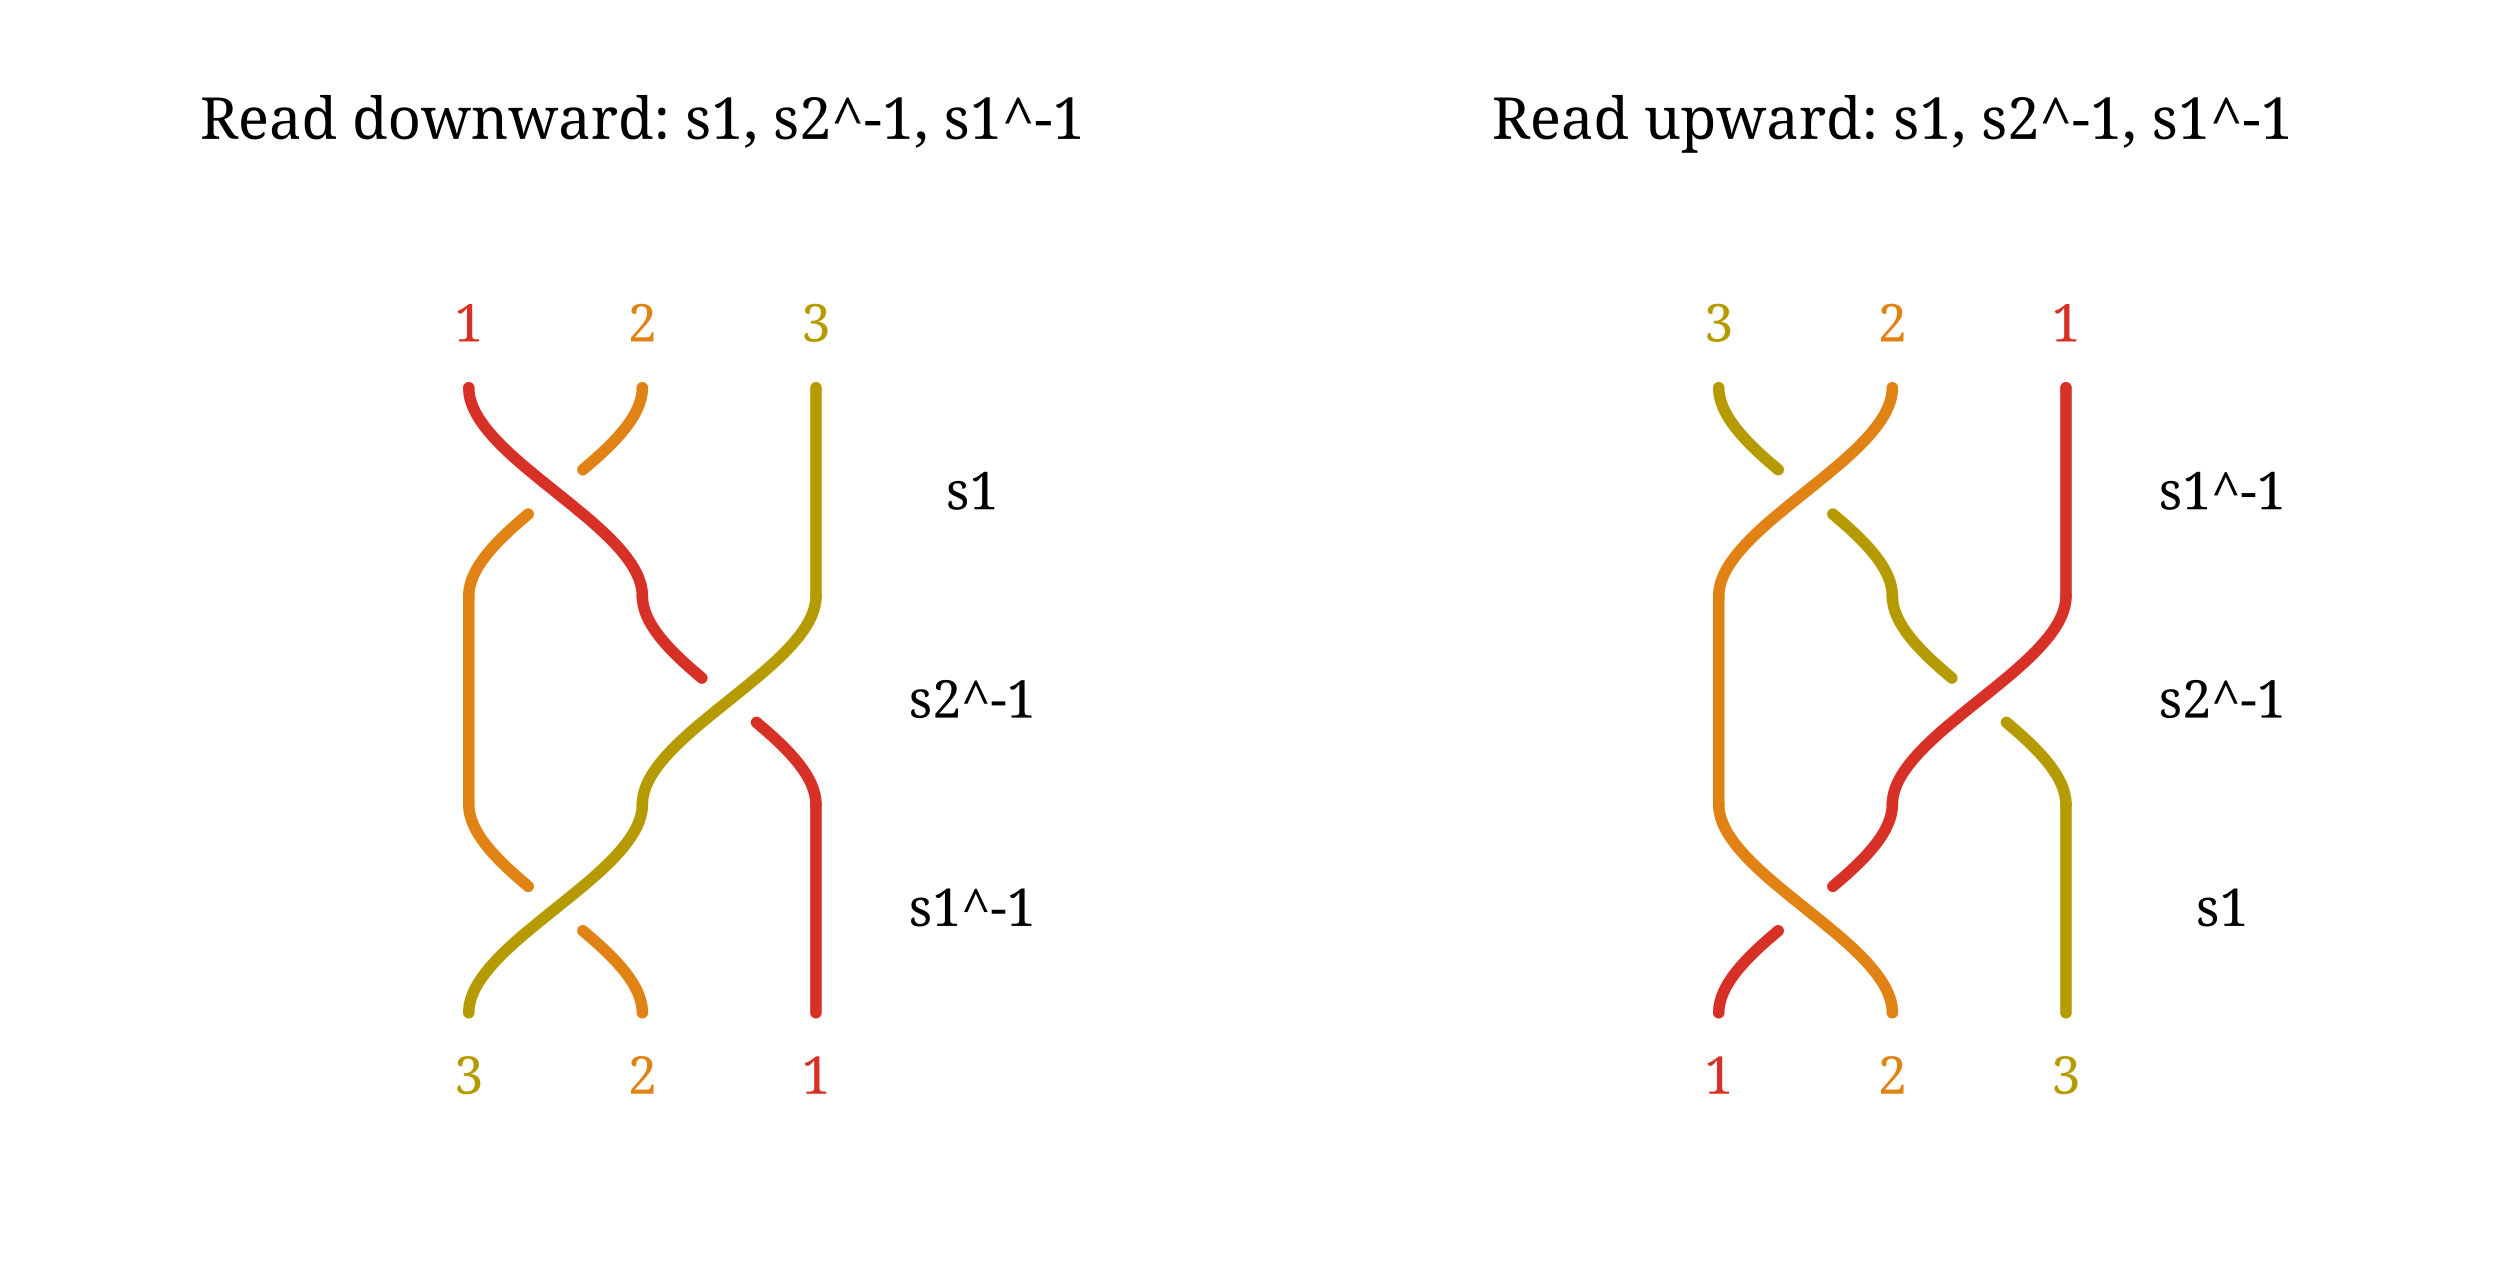
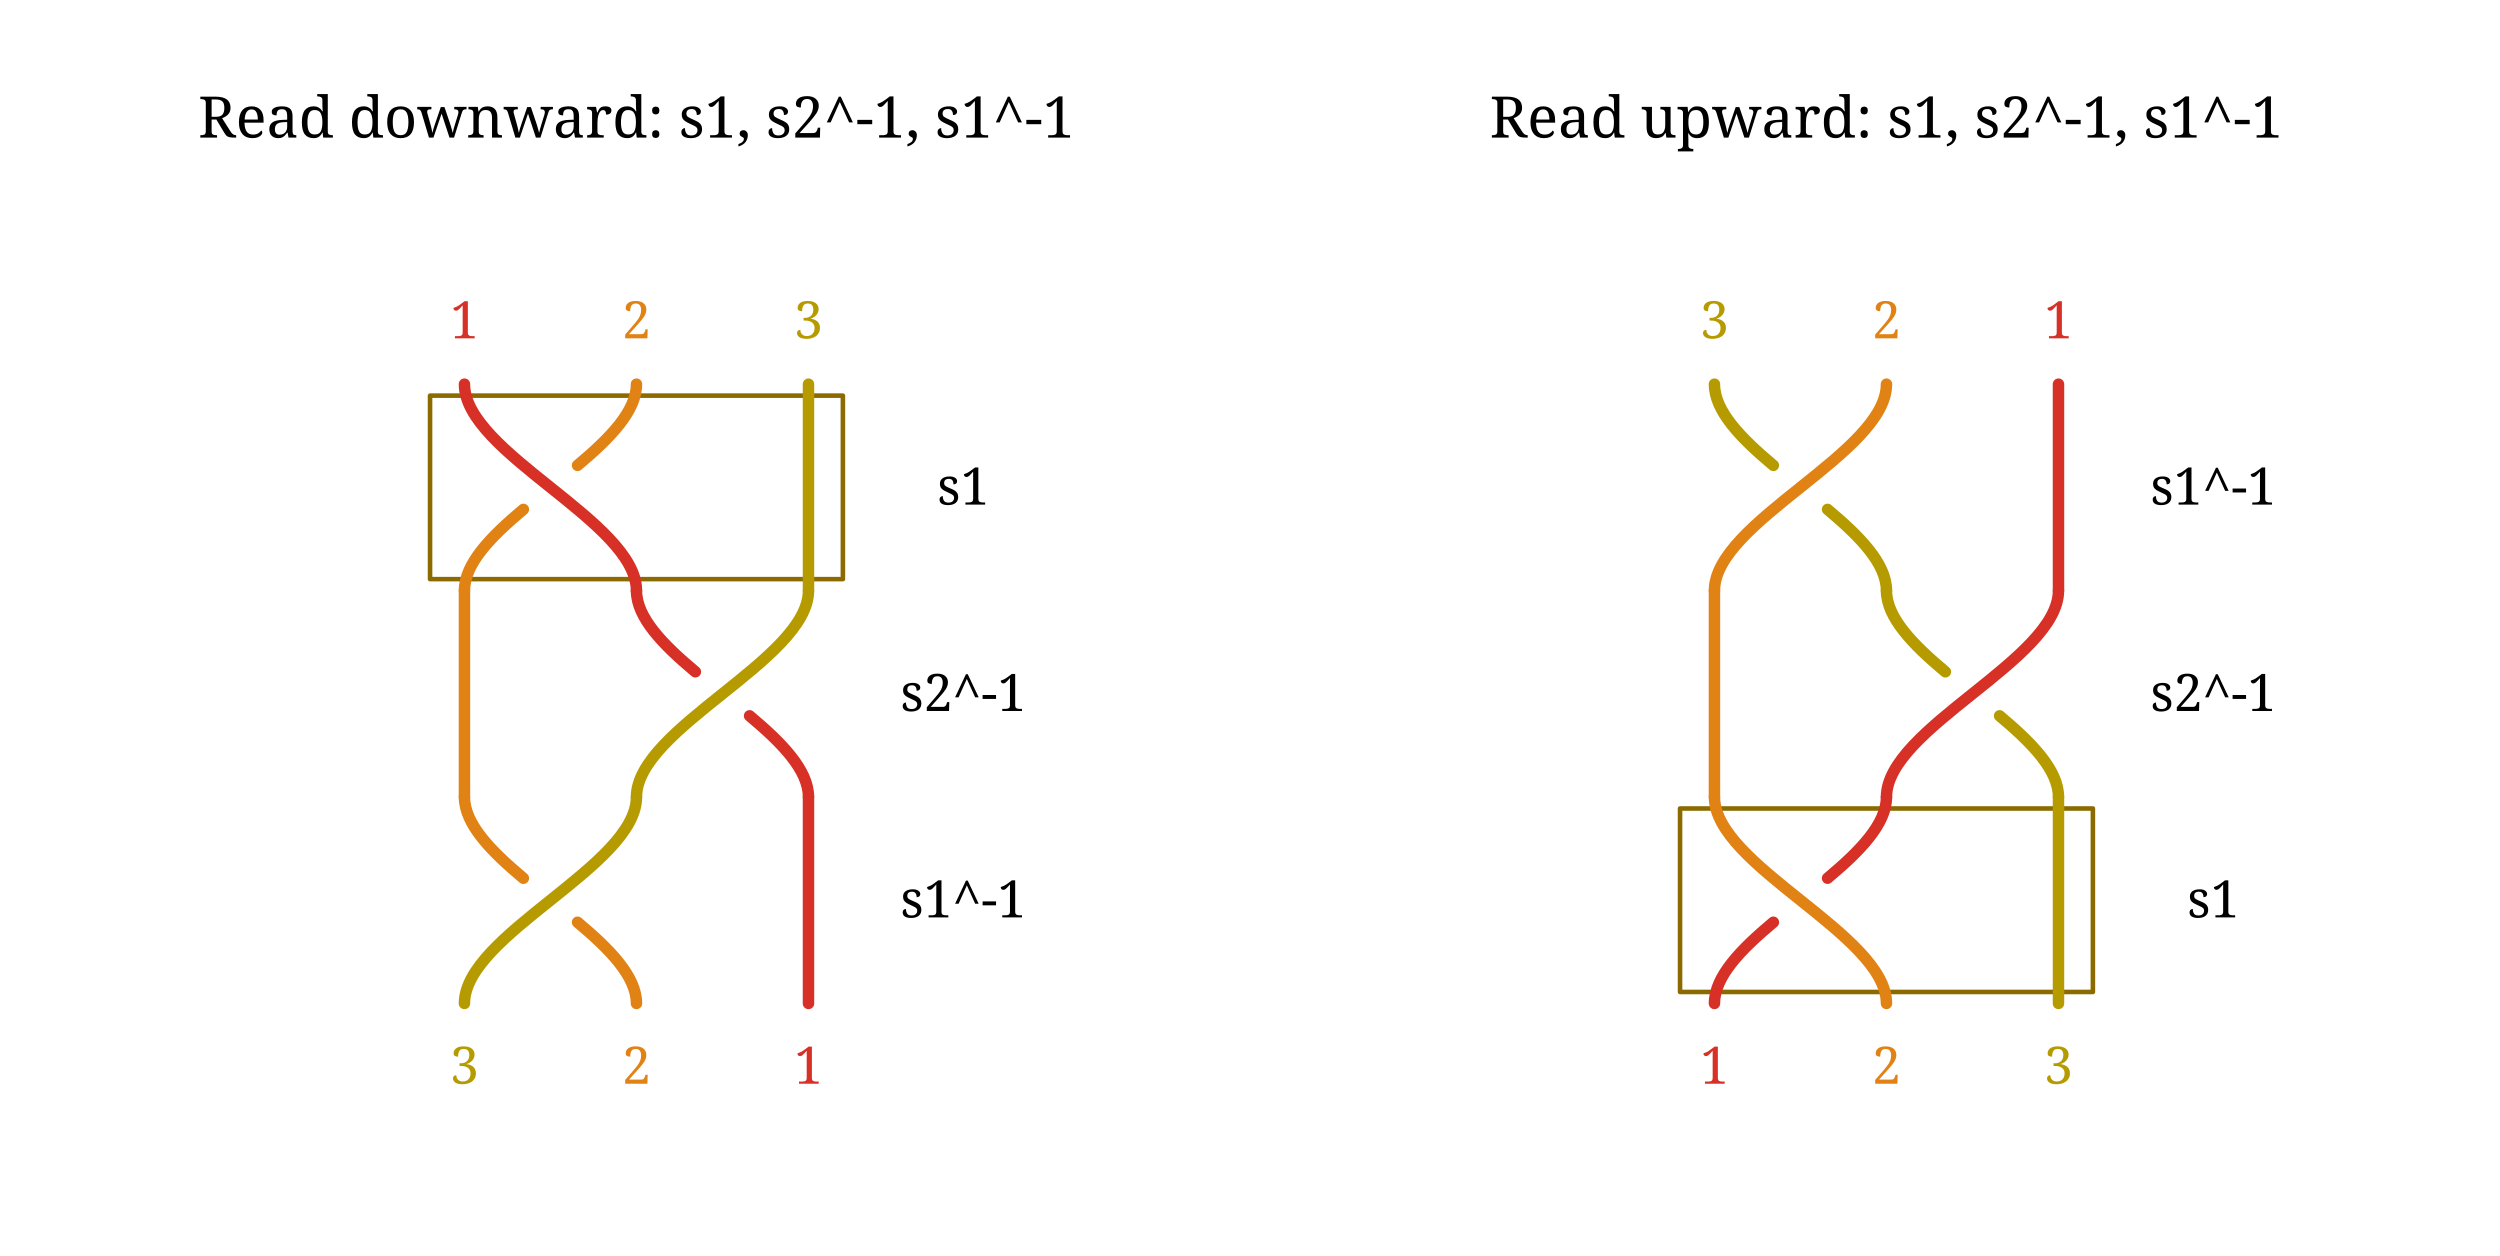
- <svg xmlns="http://www.w3.org/2000/svg" viewBox="0 0 432 219" width="432" height="219" role="img">
+ <svg xmlns="http://www.w3.org/2000/svg" viewBox="0 0 436 219" width="436" height="219" role="img">
+   <path class="braid-highlight" d="M 75 101 L 147 101 L 147 69 L 75 69 Z " fill="none" stroke="#8b6b00" stroke-width="0.8" stroke-linecap="round" stroke-linejoin="round" />
  <path class="braid-strand" d="M 81 67 C 81 79 111 91 111 103" fill="none" stroke="#d73027" stroke-width="2" stroke-linecap="round" stroke-linejoin="round" />
  <path class="braid-strand" d="M 111 67 C 111 71.72 106.359 76.44 100.727 81.16 M 91.273 88.84 C 85.641 93.56 81 98.28 81 103" fill="none" stroke="#e08214" stroke-width="2" stroke-linecap="round" stroke-linejoin="round" />
  <path class="braid-strand" d="M 141 67 L 141 103" fill="none" stroke="#b59b00" stroke-width="2" stroke-linecap="round" stroke-linejoin="round" />
  <path class="braid-strand" d="M 81 103 L 81 139" fill="none" stroke="#e08214" stroke-width="2" stroke-linecap="round" stroke-linejoin="round" />
  <path class="braid-strand" d="M 111 103 C 111 107.72 115.641 112.44 121.273 117.16 M 130.727 124.84 C 136.359 129.56 141 134.28 141 139" fill="none" stroke="#d73027" stroke-width="2" stroke-linecap="round" stroke-linejoin="round" />
  <path class="braid-strand" d="M 141 103 C 141 115 111 127 111 139" fill="none" stroke="#b59b00" stroke-width="2" stroke-linecap="round" stroke-linejoin="round" />
  <path class="braid-strand" d="M 81 139 C 81 143.72 85.641 148.44 91.273 153.16 M 100.727 160.84 C 106.359 165.56 111 170.28 111 175" fill="none" stroke="#e08214" stroke-width="2" stroke-linecap="round" stroke-linejoin="round" />
  <path class="braid-strand" d="M 111 139 C 111 151 81 163 81 175" fill="none" stroke="#b59b00" stroke-width="2" stroke-linecap="round" stroke-linejoin="round" />
  <path class="braid-strand" d="M 141 139 L 141 175" fill="none" stroke="#d73027" stroke-width="2" stroke-linecap="round" stroke-linejoin="round" />
-   <path class="braid-strand" d="M 297 175 C 297 170.28 301.641 165.56 307.273 160.84 M 316.727 153.16 C 322.359 148.44 327 143.72 327 139" fill="none" stroke="#d73027" stroke-width="2" stroke-linecap="round" stroke-linejoin="round" />
-   <path class="braid-strand" d="M 327 175 C 327 163 297 151 297 139" fill="none" stroke="#e08214" stroke-width="2" stroke-linecap="round" stroke-linejoin="round" />
-   <path class="braid-strand" d="M 357 175 L 357 139" fill="none" stroke="#b59b00" stroke-width="2" stroke-linecap="round" stroke-linejoin="round" />
-   <path class="braid-strand" d="M 297 139 L 297 103" fill="none" stroke="#e08214" stroke-width="2" stroke-linecap="round" stroke-linejoin="round" />
-   <path class="braid-strand" d="M 327 139 C 327 127 357 115 357 103" fill="none" stroke="#d73027" stroke-width="2" stroke-linecap="round" stroke-linejoin="round" />
-   <path class="braid-strand" d="M 357 139 C 357 134.28 352.359 129.56 346.727 124.84 M 337.273 117.16 C 331.641 112.44 327 107.72 327 103" fill="none" stroke="#b59b00" stroke-width="2" stroke-linecap="round" stroke-linejoin="round" />
-   <path class="braid-strand" d="M 297 103 C 297 91 327 79 327 67" fill="none" stroke="#e08214" stroke-width="2" stroke-linecap="round" stroke-linejoin="round" />
-   <path class="braid-strand" d="M 327 103 C 327 98.28 322.359 93.56 316.727 88.84 M 307.273 81.16 C 301.641 76.44 297 71.72 297 67" fill="none" stroke="#b59b00" stroke-width="2" stroke-linecap="round" stroke-linejoin="round" />
-   <path class="braid-strand" d="M 357 103 L 357 67" fill="none" stroke="#d73027" stroke-width="2" stroke-linecap="round" stroke-linejoin="round" />
+   <path class="braid-highlight" d="M 293 173 L 365 173 L 365 141 L 293 141 Z " fill="none" stroke="#8b6b00" stroke-width="0.8" stroke-linecap="round" stroke-linejoin="round" />
+   <path class="braid-strand" d="M 299 175 C 299 170.28 303.641 165.56 309.273 160.84 M 318.727 153.16 C 324.359 148.44 329 143.72 329 139" fill="none" stroke="#d73027" stroke-width="2" stroke-linecap="round" stroke-linejoin="round" />
+   <path class="braid-strand" d="M 329 175 C 329 163 299 151 299 139" fill="none" stroke="#e08214" stroke-width="2" stroke-linecap="round" stroke-linejoin="round" />
+   <path class="braid-strand" d="M 359 175 L 359 139" fill="none" stroke="#b59b00" stroke-width="2" stroke-linecap="round" stroke-linejoin="round" />
+   <path class="braid-strand" d="M 299 139 L 299 103" fill="none" stroke="#e08214" stroke-width="2" stroke-linecap="round" stroke-linejoin="round" />
+   <path class="braid-strand" d="M 329 139 C 329 127 359 115 359 103" fill="none" stroke="#d73027" stroke-width="2" stroke-linecap="round" stroke-linejoin="round" />
+   <path class="braid-strand" d="M 359 139 C 359 134.28 354.359 129.56 348.727 124.84 M 339.273 117.16 C 333.641 112.44 329 107.72 329 103" fill="none" stroke="#b59b00" stroke-width="2" stroke-linecap="round" stroke-linejoin="round" />
+   <path class="braid-strand" d="M 299 103 C 299 91 329 79 329 67" fill="none" stroke="#e08214" stroke-width="2" stroke-linecap="round" stroke-linejoin="round" />
+   <path class="braid-strand" d="M 329 103 C 329 98.28 324.359 93.56 318.727 88.84 M 309.273 81.16 C 303.641 76.44 299 71.72 299 67" fill="none" stroke="#b59b00" stroke-width="2" stroke-linecap="round" stroke-linejoin="round" />
+   <path class="braid-strand" d="M 359 103 L 359 67" fill="none" stroke="#d73027" stroke-width="2" stroke-linecap="round" stroke-linejoin="round" />
  <text x="81" y="59" fill="#d73027" font-size="9" font-family="serif" text-anchor="middle">1</text>
  <text x="81" y="189" fill="#b59b00" font-size="9" font-family="serif" text-anchor="middle">3</text>
  <text x="111" y="59" fill="#e08214" font-size="9" font-family="serif" text-anchor="middle">2</text>
  <text x="111" y="189" fill="#e08214" font-size="9" font-family="serif" text-anchor="middle">2</text>
  <text x="141" y="59" fill="#b59b00" font-size="9" font-family="serif" text-anchor="middle">3</text>
  <text x="141" y="189" fill="#d73027" font-size="9" font-family="serif" text-anchor="middle">1</text>
  <text x="168" y="88" fill="#000000" font-size="9" font-family="serif" text-anchor="middle">s1</text>
  <text x="168" y="124" fill="#000000" font-size="9" font-family="serif" text-anchor="middle">s2^-1</text>
  <text x="168" y="160" fill="#000000" font-size="9" font-family="serif" text-anchor="middle">s1^-1</text>
  <text x="111" y="24" fill="#000000" font-size="10" font-family="serif" text-anchor="middle">Read downward: s1, s2^-1, s1^-1</text>
-   <text x="297" y="189" fill="#d73027" font-size="9" font-family="serif" text-anchor="middle">1</text>
-   <text x="297" y="59" fill="#b59b00" font-size="9" font-family="serif" text-anchor="middle">3</text>
-   <text x="327" y="189" fill="#e08214" font-size="9" font-family="serif" text-anchor="middle">2</text>
-   <text x="327" y="59" fill="#e08214" font-size="9" font-family="serif" text-anchor="middle">2</text>
-   <text x="357" y="189" fill="#b59b00" font-size="9" font-family="serif" text-anchor="middle">3</text>
-   <text x="357" y="59" fill="#d73027" font-size="9" font-family="serif" text-anchor="middle">1</text>
-   <text x="384" y="160" fill="#000000" font-size="9" font-family="serif" text-anchor="middle">s1</text>
-   <text x="384" y="124" fill="#000000" font-size="9" font-family="serif" text-anchor="middle">s2^-1</text>
-   <text x="384" y="88" fill="#000000" font-size="9" font-family="serif" text-anchor="middle">s1^-1</text>
-   <text x="327" y="24" fill="#000000" font-size="10" font-family="serif" text-anchor="middle">Read upward: s1, s2^-1, s1^-1</text>
+   <text x="299" y="189" fill="#d73027" font-size="9" font-family="serif" text-anchor="middle">1</text>
+   <text x="299" y="59" fill="#b59b00" font-size="9" font-family="serif" text-anchor="middle">3</text>
+   <text x="329" y="189" fill="#e08214" font-size="9" font-family="serif" text-anchor="middle">2</text>
+   <text x="329" y="59" fill="#e08214" font-size="9" font-family="serif" text-anchor="middle">2</text>
+   <text x="359" y="189" fill="#b59b00" font-size="9" font-family="serif" text-anchor="middle">3</text>
+   <text x="359" y="59" fill="#d73027" font-size="9" font-family="serif" text-anchor="middle">1</text>
+   <text x="386" y="160" fill="#000000" font-size="9" font-family="serif" text-anchor="middle">s1</text>
+   <text x="386" y="124" fill="#000000" font-size="9" font-family="serif" text-anchor="middle">s2^-1</text>
+   <text x="386" y="88" fill="#000000" font-size="9" font-family="serif" text-anchor="middle">s1^-1</text>
+   <text x="329" y="24" fill="#000000" font-size="10" font-family="serif" text-anchor="middle">Read upward: s1, s2^-1, s1^-1</text>
</svg>
